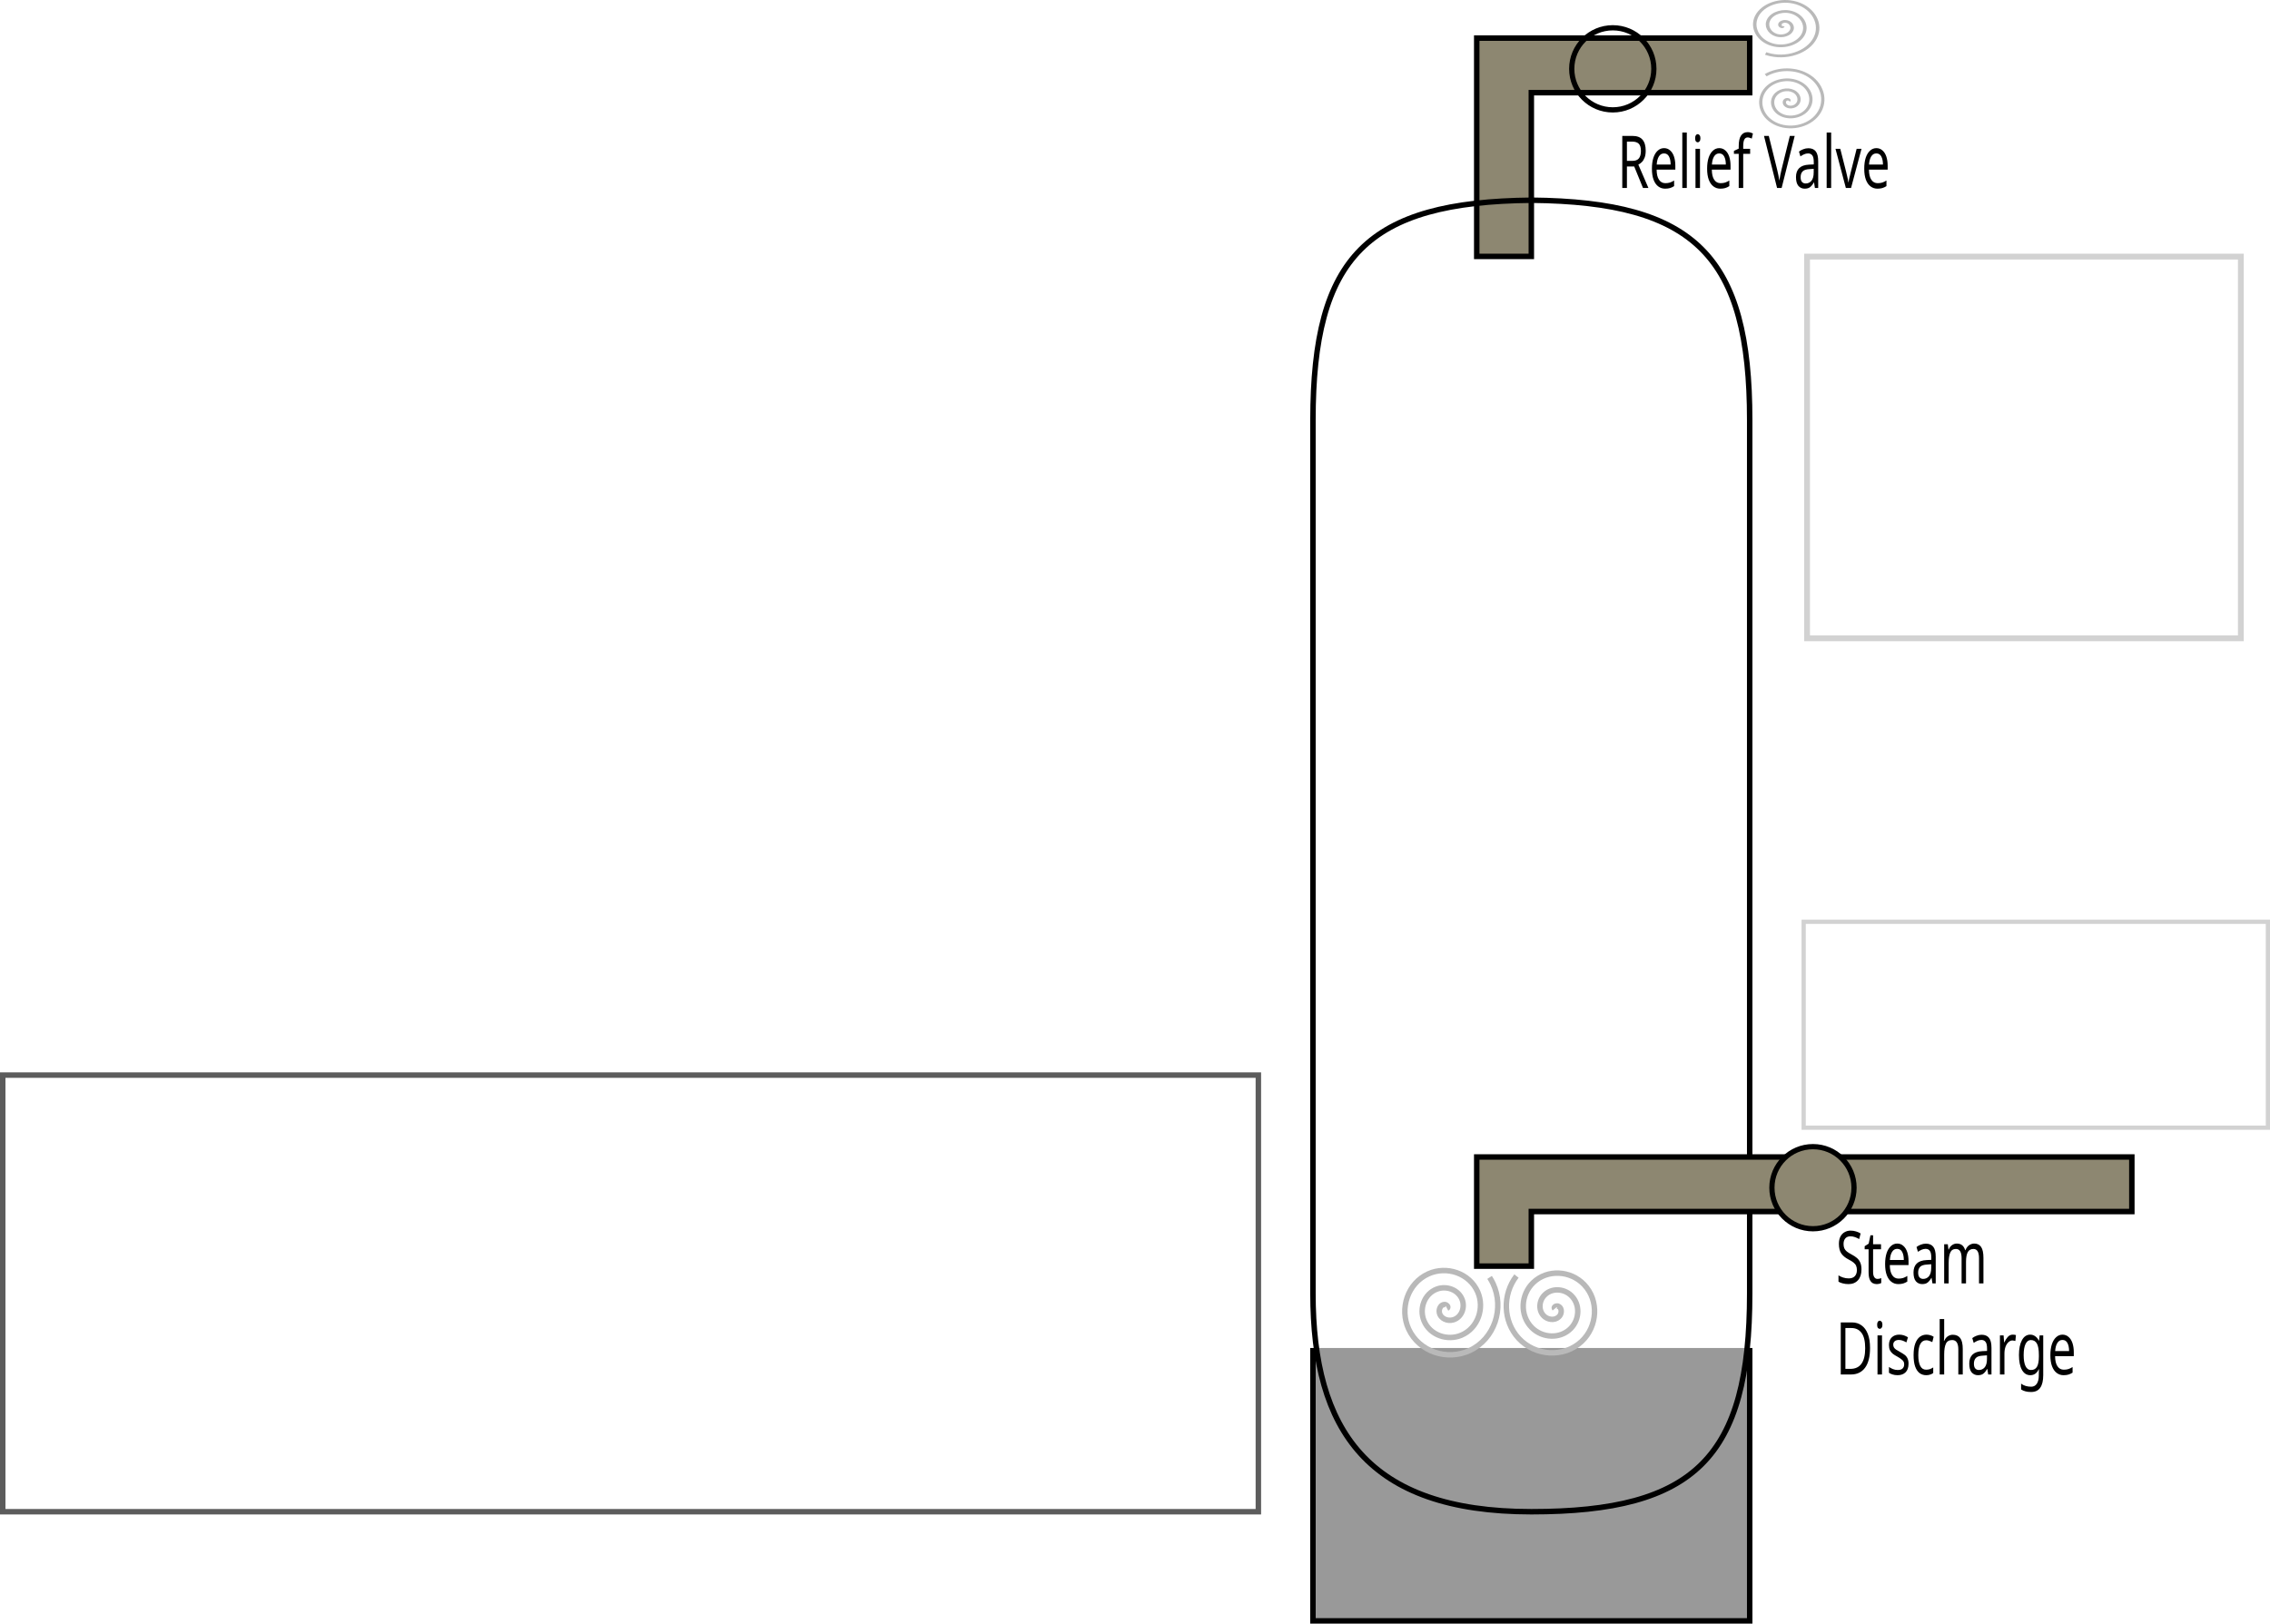
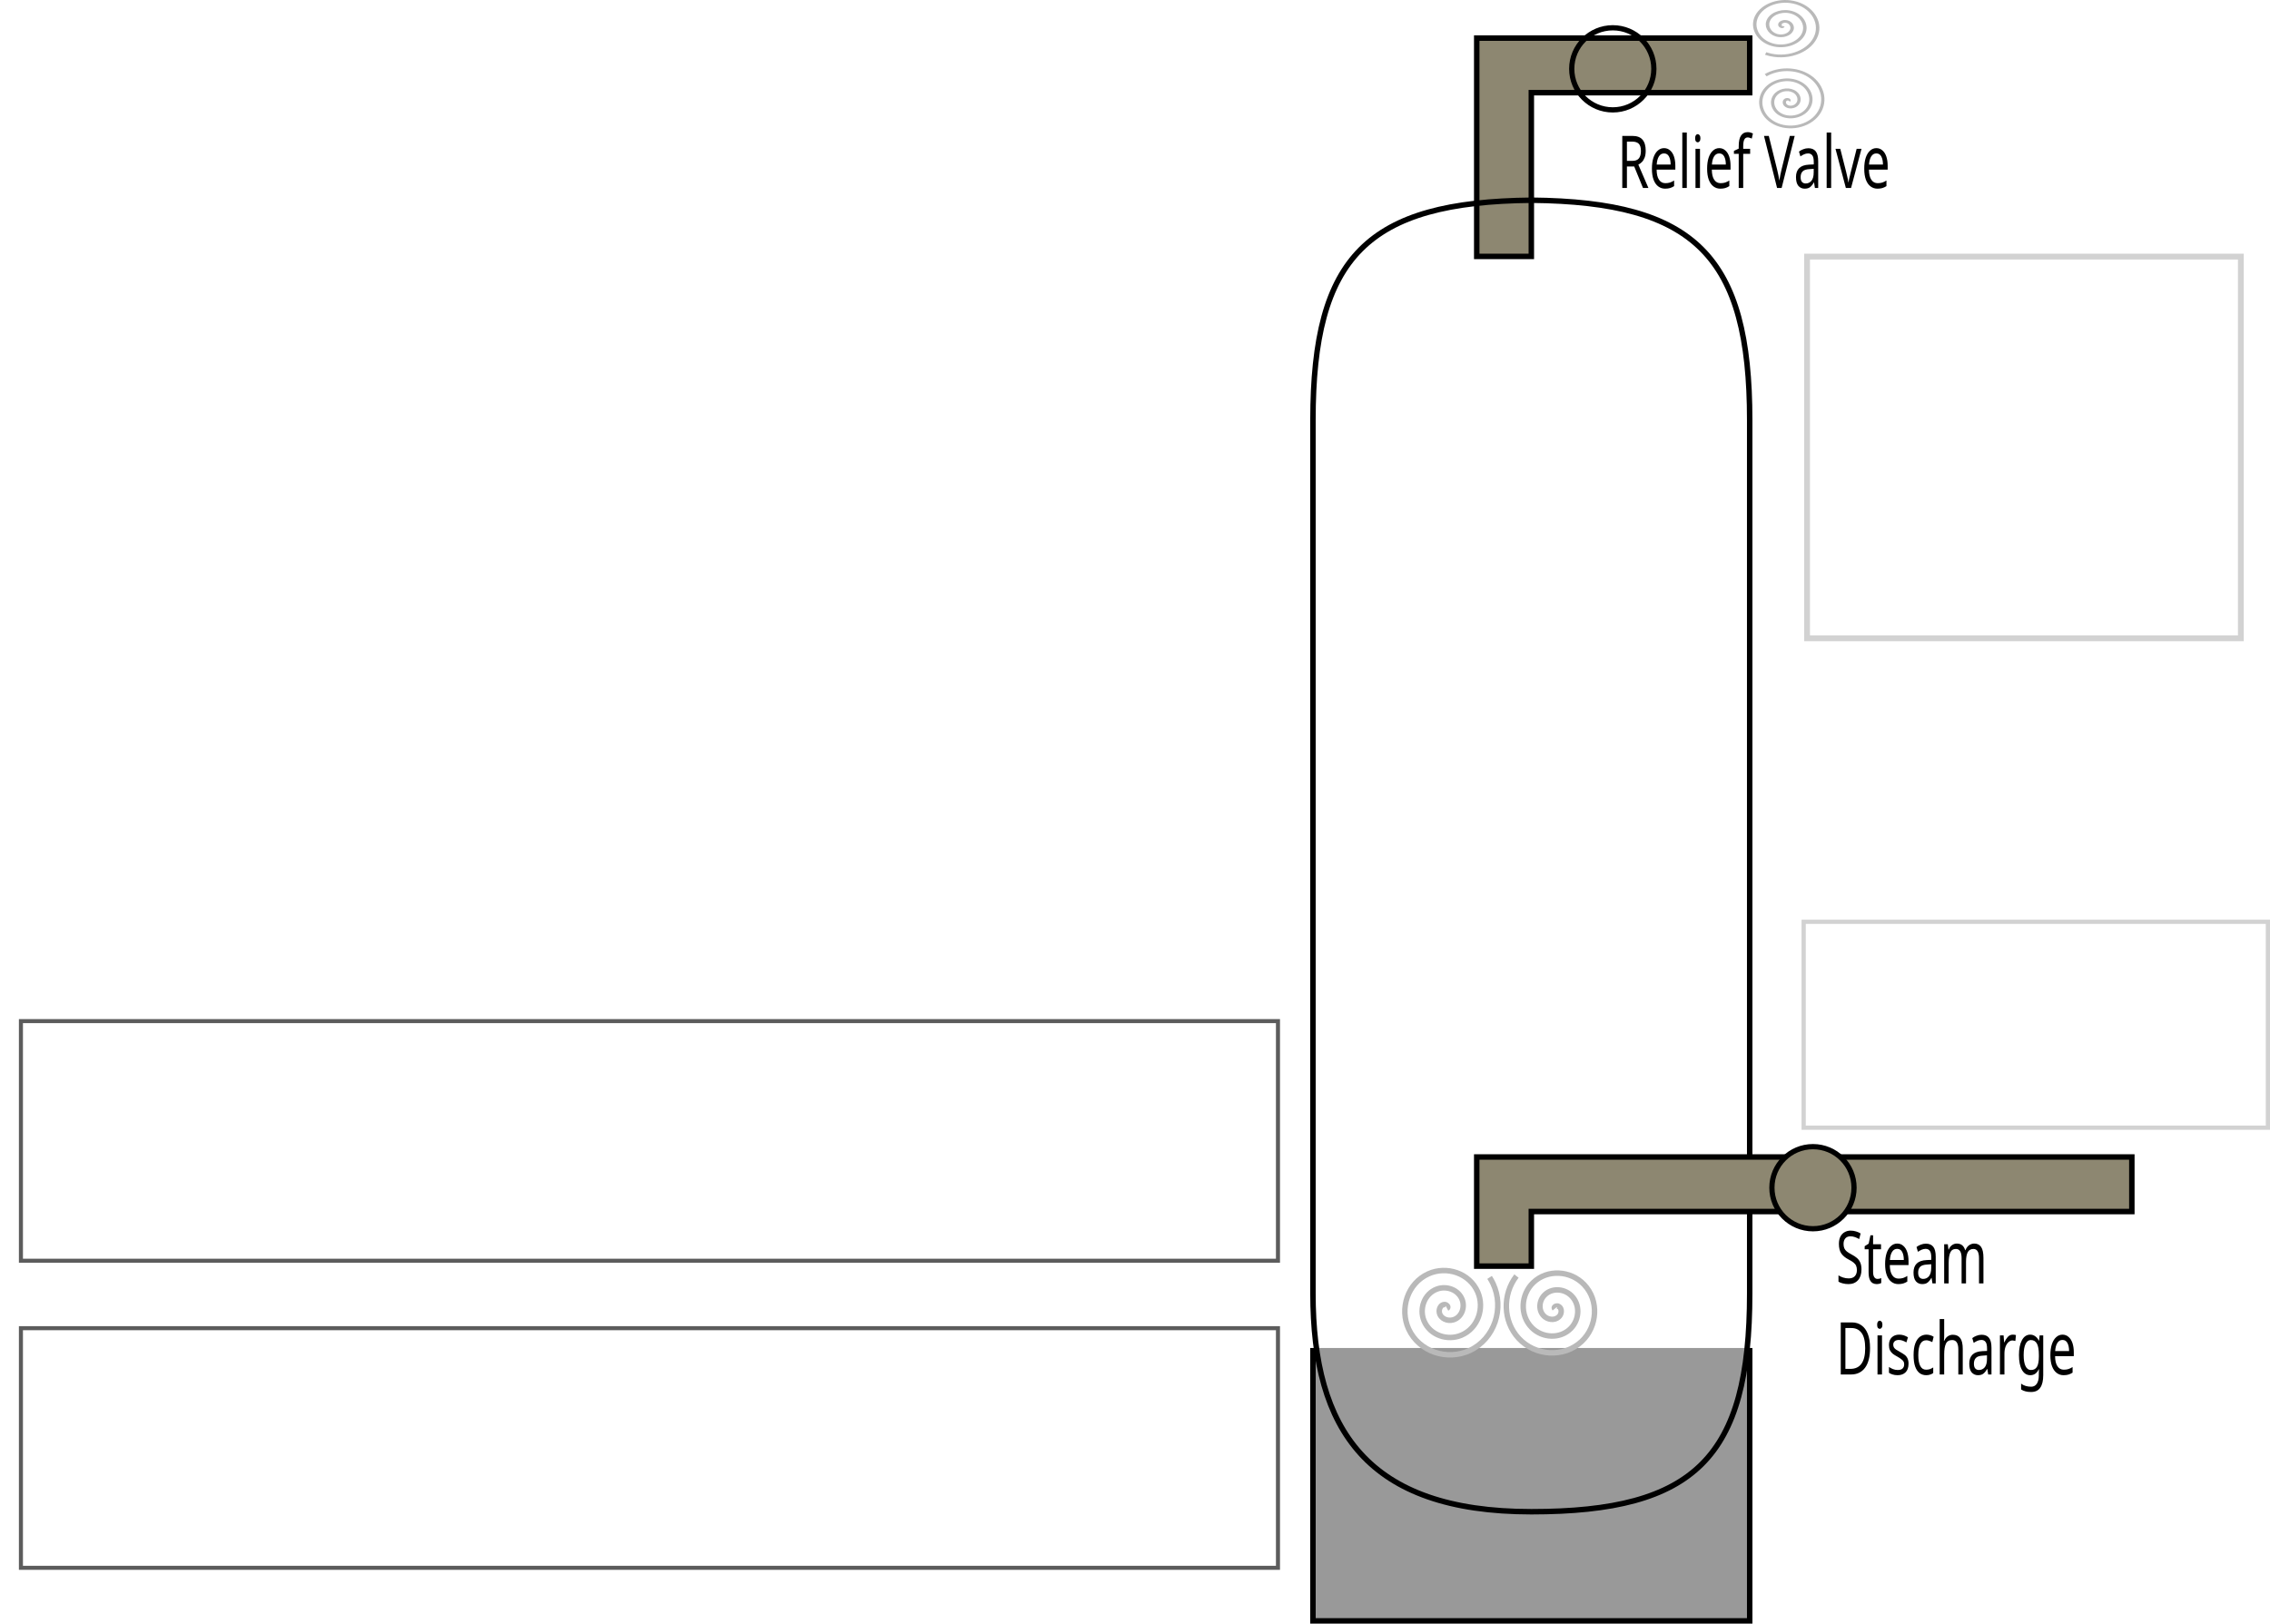
<svg xmlns="http://www.w3.org/2000/svg" viewBox="0 0 415.807 297.48" id="svg2" version="1.1" width="415.806" height="297.48">
  <defs id="defs4" />
  <g id="layer1" style="display:inline" transform="translate(120.5,-655.3819)">
    <path style="fill:#8d8771;fill-opacity:1;fill-rule:evenodd;stroke:#000000;stroke-width:1px;stroke-linecap:butt;stroke-linejoin:miter;stroke-opacity:1" d="m 150,702.362 c 0,-40 0,-40 0,-40 l 50,0 0,10 -40,0 0,30 z" id="x" />
    <path style="fill:#999999;fill-rule:evenodd;stroke:#000000;stroke-width:1px;stroke-linecap:butt;stroke-linejoin:miter;stroke-opacity:1" d="m 120,902.362 0,50 80,0 0,-50 0,0" id="path4160" />
    <path style="fill:none;fill-rule:evenodd;stroke:#000000;stroke-width:1px;stroke-linecap:butt;stroke-linejoin:miter;stroke-opacity:1" d="m 120,892.362 0,-160 c 0,-30 10,-40 40.061,-40.296 C 190,692.362 200,702.362 200,732.362 l 0,160 c 0,30 -10,40 -40,40 -30,0 -40,-15 -40,-40 z" id="tank-1">
      </path>
    <path style="fill:#8d8771;fill-opacity:1;fill-rule:evenodd;stroke:#000000;stroke-width:1px;stroke-linecap:butt;stroke-linejoin:miter;stroke-opacity:1" d="m 150,887.362 c 0,-20 0,-20 0,-20 l 120,0 0,10 -110,0 0,10 z" id="y" />
    <text xml:space="preserve" style="font-style:normal;font-weight:normal;font-size:46.037px;line-height:125%;font-family:sans-serif;letter-spacing:0px;word-spacing:0px;fill:#000000;fill-opacity:1;stroke:none;stroke-width:1px;stroke-linecap:butt;stroke-linejoin:miter;stroke-opacity:1" x="257.751" y="745.513" id="text3342" transform="scale(0.8371643,1.194509)">
      <tspan x="257.751" y="745.513" id="tspan3346" style="font-size:11.181px">Steam</tspan>
      <tspan x="257.751" y="759.489" id="tspan3350" style="font-size:11.181px">Discharge</tspan>
    </text>
    <text xml:space="preserve" style="font-style:normal;font-weight:normal;font-size:46.037px;line-height:125%;font-family:sans-serif;letter-spacing:0px;word-spacing:0px;display:inline;fill:#000000;fill-opacity:1;stroke:none;stroke-width:1px;stroke-linecap:butt;stroke-linejoin:miter;stroke-opacity:1" x="209.945" y="577.493" id="text3342-1" transform="scale(0.8371643,1.194509)">
      <tspan x="209.945" y="577.493" id="tspan3350-2" style="font-size:11.181px">Relief Valve</tspan>
    </text>
    <ellipse style="fill:#000000;fill-opacity:0;stroke:#000000;stroke-width:0.958;stroke-opacity:1" id="relief-valve" cx="174.924" cy="667.993" rx="7.521" ry="7.521" />
    <ellipse style="display:inline;fill:#8d8771;fill-opacity:1;stroke:#000000;stroke-width:0.958;stroke-opacity:1" id="steam-discharge" cx="211.59" cy="872.993" rx="7.521" ry="7.521" />
    <g id="steam-toggle" style="stroke:#b9b9b9;stroke-width:1;stroke-miterlimit:4;stroke-dasharray:none;stroke-opacity:1">
      <path d="m 164.279,895.179 c -0.297,-0.36 0.339,-0.578 0.598,-0.493 0.703,0.229 0.73,1.16 0.388,1.69 -0.612,0.948 -1.962,0.935 -2.781,0.283 -1.203,-0.957 -1.148,-2.775 -0.178,-3.873 1.293,-1.464 3.592,-1.364 4.964,-0.073 1.727,1.625 1.581,4.411 -0.032,6.056 -1.954,1.993 -5.231,1.8 -7.148,-0.137 -2.259,-2.283 -2.019,-6.052 0.242,-8.239 2.611,-2.526 6.873,-2.238 9.331,0.347 2.793,2.938 2.458,7.694 -0.452,10.422 -3.265,3.06 -8.516,2.678 -11.514,-0.557 -2.913,-3.144 -3.006,-8.058 -0.419,-11.426" id="path4217" style="fill:none;fill-rule:evenodd;stroke:#b9b9b9;stroke-width:1;stroke-linecap:butt;stroke-linejoin:miter;stroke-miterlimit:4;stroke-dasharray:none;stroke-opacity:1" />
      <path transform="scale(-1,1)" d="m -144.553,895.097 c -0.423,-0.228 0.099,-0.682 0.379,-0.702 0.759,-0.055 1.146,0.822 1.026,1.46 -0.215,1.14 -1.506,1.653 -2.541,1.35 -1.518,-0.445 -2.171,-2.198 -1.673,-3.622 0.664,-1.897 2.893,-2.694 4.702,-1.997 2.277,0.877 3.219,3.589 2.321,5.783 -1.089,2.658 -4.286,3.746 -6.864,2.644 -3.039,-1.298 -4.273,-4.983 -2.968,-7.945 1.507,-3.42 5.68,-4.801 9.026,-3.292 3.802,1.715 5.33,6.378 3.615,10.107 -1.923,4.184 -7.076,5.858 -11.188,3.939 -4.566,-2.131 -6.387,-7.773 -4.263,-12.269 0.183,-0.388 0.393,-0.764 0.627,-1.124" id="path4219" style="fill:none;fill-rule:evenodd;stroke:#b9b9b9;stroke-width:1;stroke-linecap:butt;stroke-linejoin:miter;stroke-miterlimit:4;stroke-dasharray:none;stroke-opacity:1" />
    </g>
    <g id="relief-toggle" style="stroke:#b9b9b9;stroke-opacity:1">
      <path transform="matrix(0.6357595,0,0,0.500832,73.62997,331.1466)" d="m 208.366,656.957 c -0.18,0.527 -0.799,0.017 -0.875,-0.3 -0.207,-0.858 0.722,-1.467 1.474,-1.451 1.345,0.029 2.177,1.409 2.027,2.649 -0.221,1.821 -2.102,2.902 -3.824,2.602 -2.296,-0.399 -3.632,-2.797 -3.178,-4.999 0.571,-2.771 3.493,-4.365 6.174,-3.754 3.247,0.74 5.099,4.19 4.33,7.349 -0.907,3.722 -4.887,5.835 -8.523,4.905 -4.199,-1.074 -6.572,-5.584 -5.481,-9.698 1.239,-4.675 6.282,-7.309 10.873,-6.057 5.151,1.404 8.046,6.979 6.632,12.048 -1.569,5.627 -7.677,8.783 -13.223,7.208 -0.479,-0.136 -0.949,-0.304 -1.405,-0.503" id="path4247" style="fill:none;fill-rule:evenodd;stroke:#b9b9b9;stroke-width:1px;stroke-linecap:butt;stroke-linejoin:miter;stroke-opacity:1" />
      <path transform="matrix(0.5930266,0,0,-0.4984179,73.73466,342.798)" d="m 225,-664.236 c 0.313,0.46 -0.466,0.649 -0.765,0.52 -0.81,-0.349 -0.74,-1.458 -0.276,-2.05 0.83,-1.059 2.433,-0.897 3.335,-0.032 1.324,1.269 1.06,3.422 -0.213,4.621 -1.696,1.597 -4.417,1.227 -5.906,-0.457 -1.874,-2.119 -1.396,-5.413 0.701,-7.191 2.54,-2.153 6.412,-1.566 8.477,0.946 2.434,2.959 1.736,7.411 -1.19,9.762 -3.378,2.715 -8.41,1.907 -11.047,-1.434 -2.996,-3.796 -2.078,-9.41 1.679,-12.333 4.214,-3.278 10.411,-2.249 13.618,1.923 3.56,4.632 2.421,11.411 -2.167,14.903 -3.89,2.961 -9.376,2.995 -13.392,0.257" id="path4249" style="fill:none;fill-rule:evenodd;stroke:#b9b9b9;stroke-width:1px;stroke-linecap:butt;stroke-linejoin:miter;stroke-opacity:1" />
    </g>
    <rect style="opacity:0.64;fill:#800000;fill-opacity:0;stroke:#b9b9b9;stroke-width:0.771;stroke-miterlimit:4;stroke-dasharray:none;stroke-opacity:1" id="disch-report" width="85.036" height="37.724" x="209.885" y="824.274" ry="0" />
    <rect style="opacity:0.64;fill:#800000;fill-opacity:0;stroke:#b9b9b9;stroke-width:1.065;stroke-miterlimit:4;stroke-dasharray:none;stroke-opacity:1" id="tank-1-report" width="79.457" height="69.935" x="210.511" y="702.395" />
-     <rect style="opacity:0.64;fill:none;fill-opacity:1;stroke:#000000;stroke-width:1;stroke-miterlimit:4;stroke-dasharray:none;stroke-dashoffset:0;stroke-opacity:1" id="color-scale" width="230" height="80" x="-120" y="852.362" />
+     <rect style="opacity:0.64;fill:none;fill-opacity:1;stroke:#000000;stroke-width:0.741;stroke-miterlimit:4;stroke-dasharray:none;stroke-dashoffset:0;stroke-opacity:1" id="color-scale-water" width="230.259" height="43.904" x="-116.667" y="842.471" />
+     <rect y="898.734" x="-116.667" height="43.904" width="230.259" id="color-scale-gas" style="opacity:0.64;fill:none;fill-opacity:1;stroke:#000000;stroke-width:0.741;stroke-miterlimit:4;stroke-dasharray:none;stroke-dashoffset:0;stroke-opacity:1" />
  </g>
</svg>
